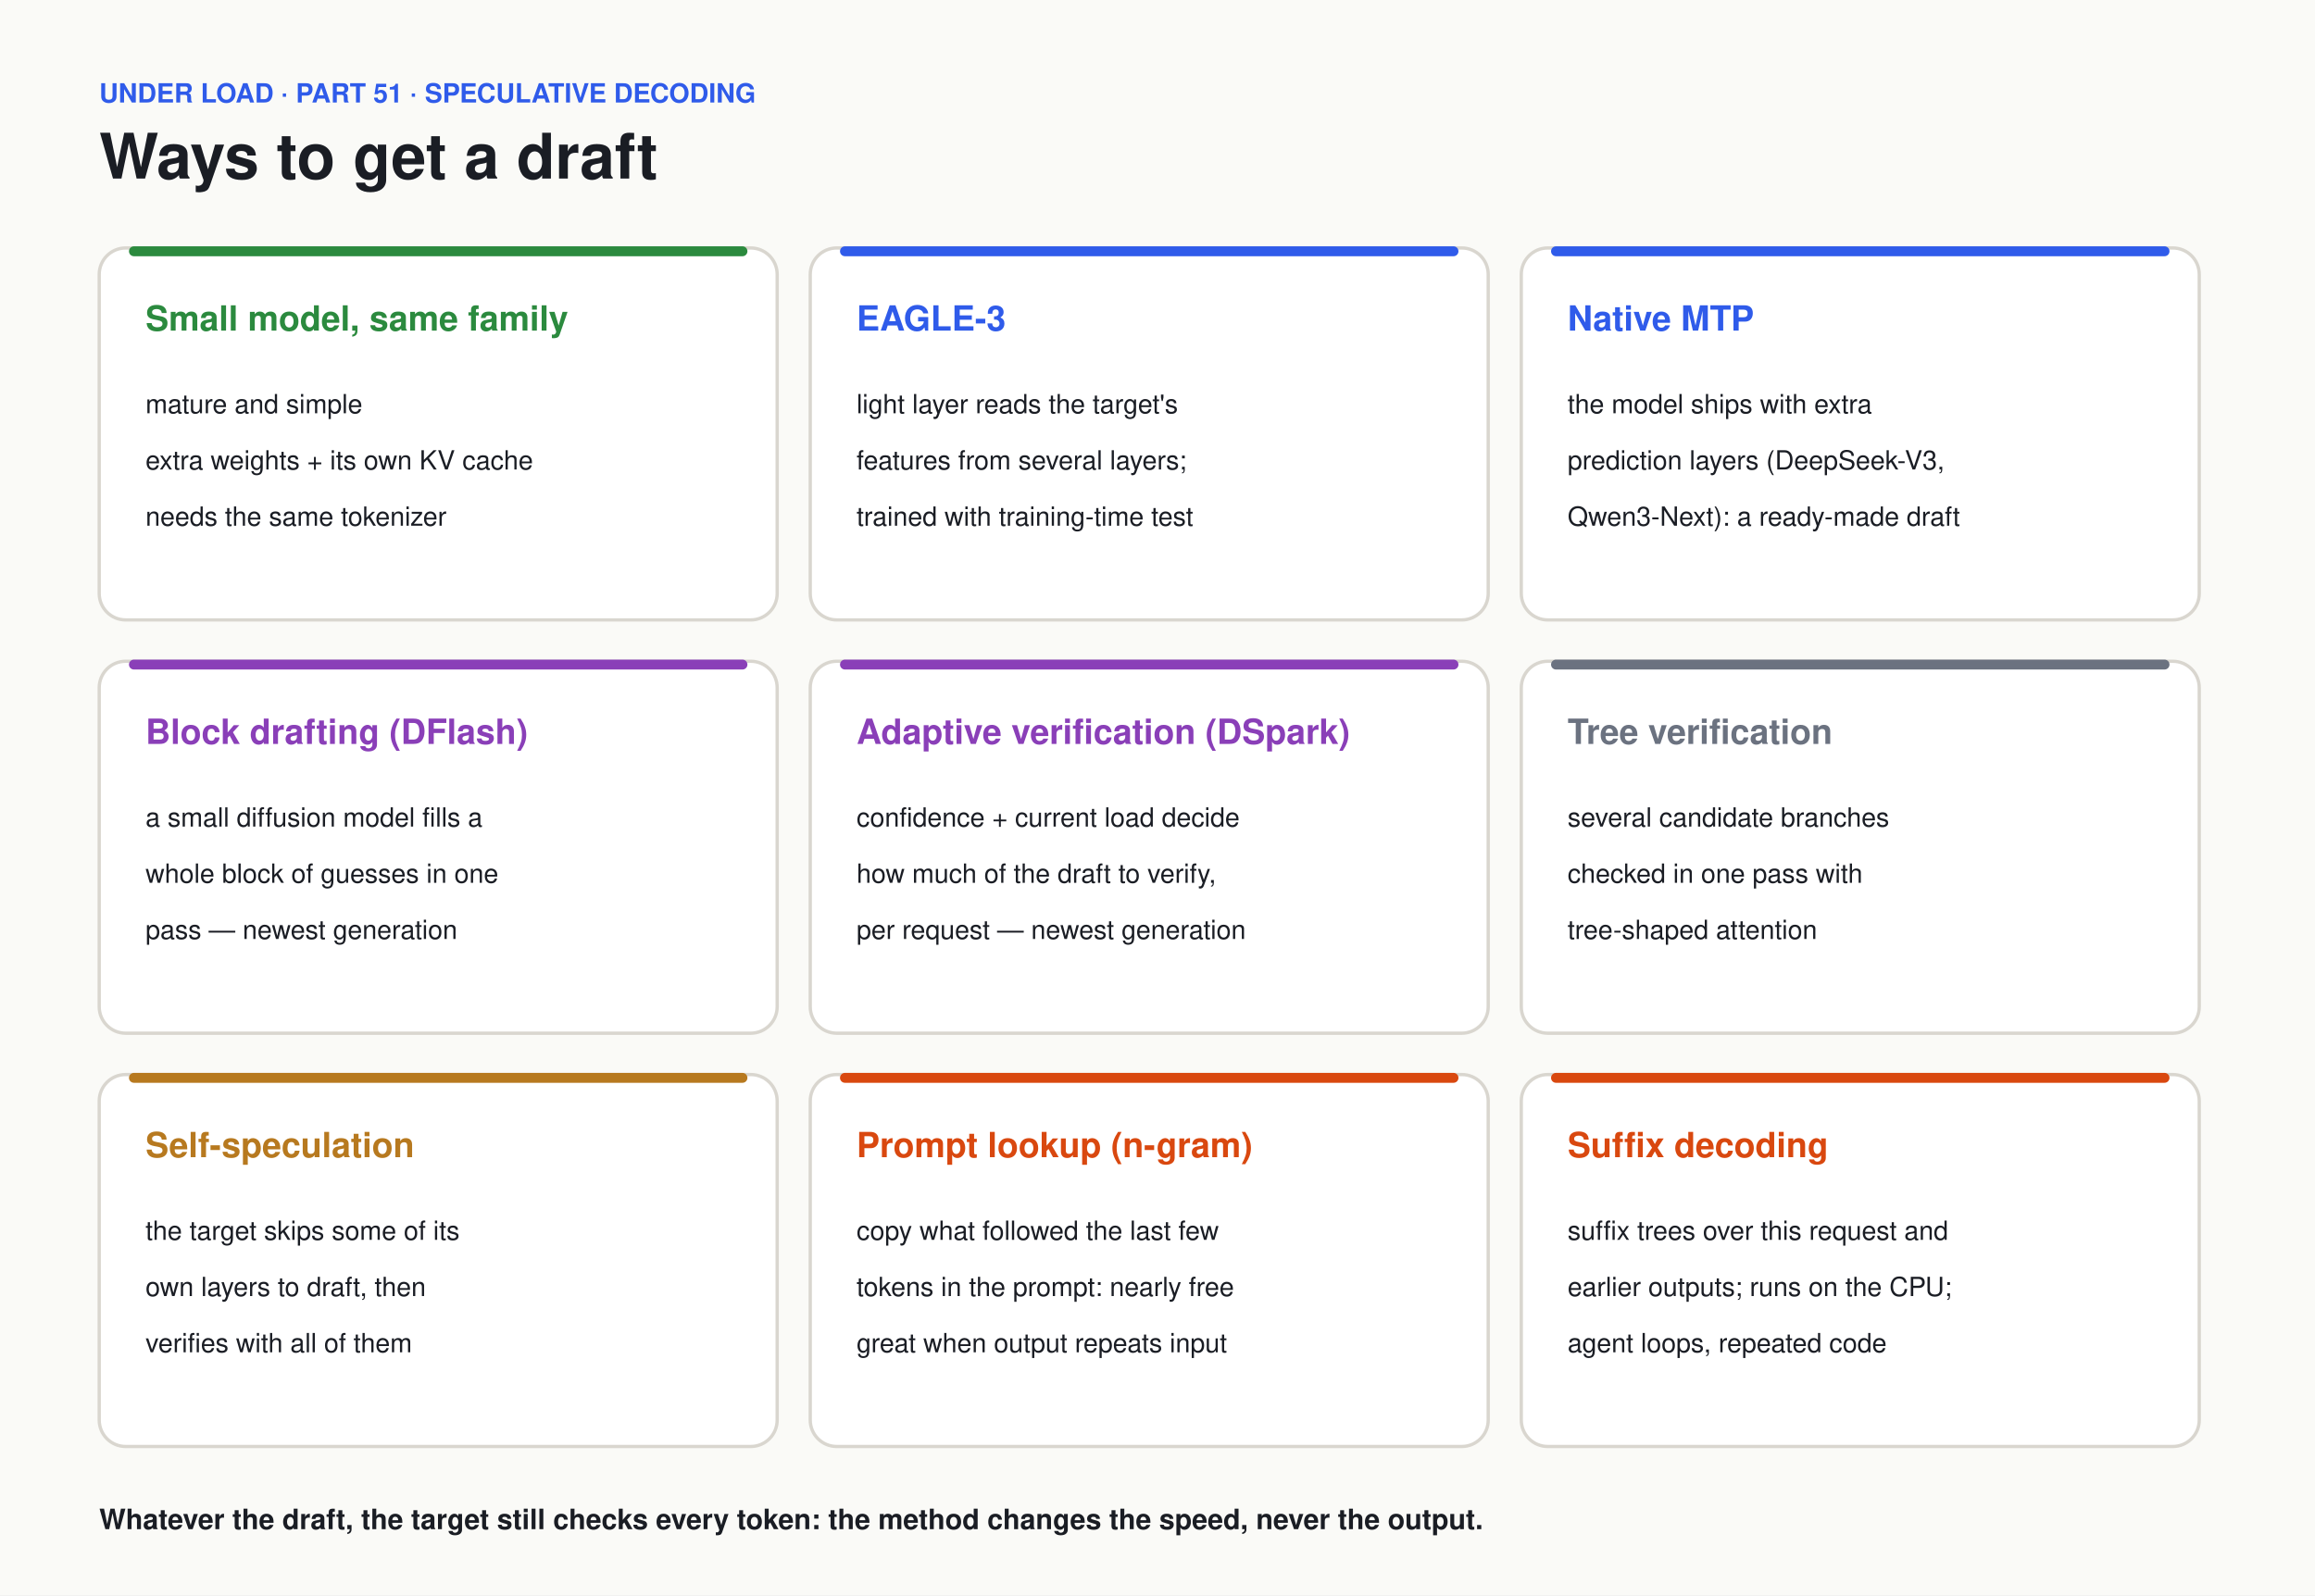
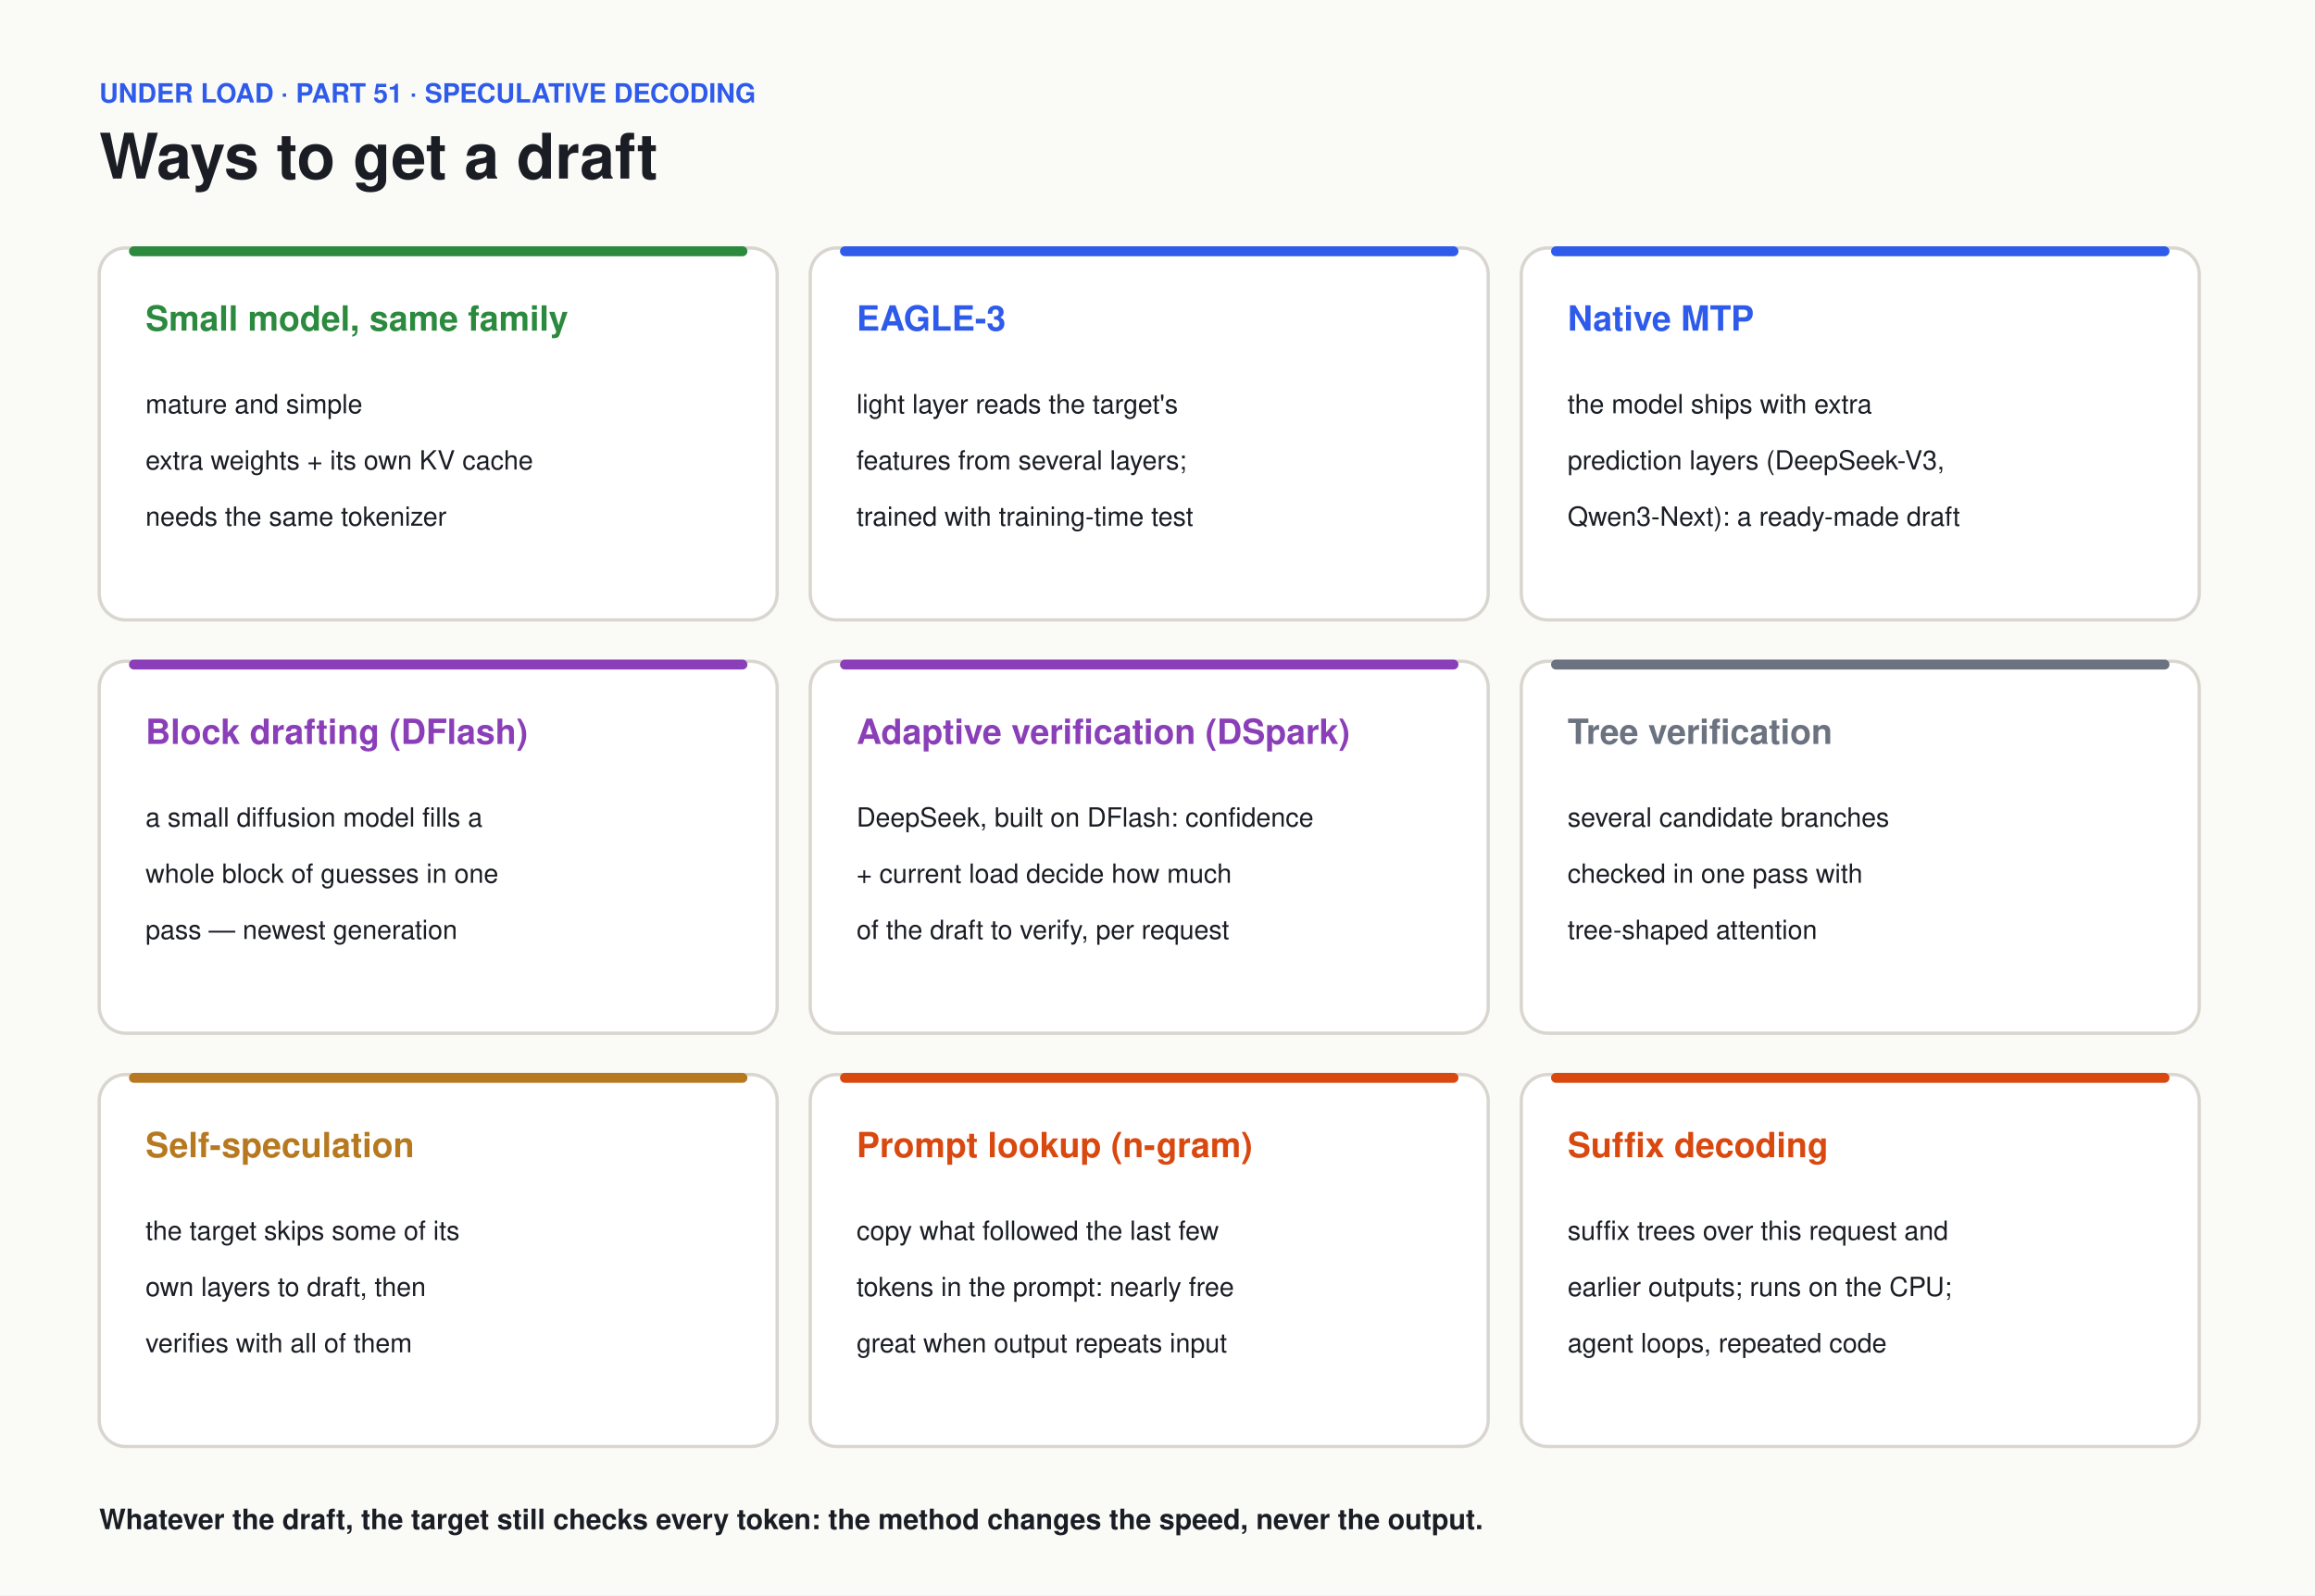
<svg xmlns="http://www.w3.org/2000/svg" width="1400" height="965" viewBox="0 0 1400 965">
  <defs>
    <marker id="a-1A1D24" viewBox="0 0 10 10" refX="8" refY="5" markerWidth="7" markerHeight="7" orient="auto-start-reverse">
      <path d="M0,0 L10,5 L0,10 z" fill="#1A1D24" />
    </marker>
    <marker id="a-6B7280" viewBox="0 0 10 10" refX="8" refY="5" markerWidth="7" markerHeight="7" orient="auto-start-reverse">
      <path d="M0,0 L10,5 L0,10 z" fill="#6B7280" />
    </marker>
    <marker id="a-2F5BEA" viewBox="0 0 10 10" refX="8" refY="5" markerWidth="7" markerHeight="7" orient="auto-start-reverse">
      <path d="M0,0 L10,5 L0,10 z" fill="#2F5BEA" />
    </marker>
    <marker id="a-D9480F" viewBox="0 0 10 10" refX="8" refY="5" markerWidth="7" markerHeight="7" orient="auto-start-reverse">
      <path d="M0,0 L10,5 L0,10 z" fill="#D9480F" />
    </marker>
    <marker id="a-2B8A3E" viewBox="0 0 10 10" refX="8" refY="5" markerWidth="7" markerHeight="7" orient="auto-start-reverse">
      <path d="M0,0 L10,5 L0,10 z" fill="#2B8A3E" />
    </marker>
    <marker id="a-B7791F" viewBox="0 0 10 10" refX="8" refY="5" markerWidth="7" markerHeight="7" orient="auto-start-reverse">
      <path d="M0,0 L10,5 L0,10 z" fill="#B7791F" />
    </marker>
    <marker id="a-D9D6CF" viewBox="0 0 10 10" refX="8" refY="5" markerWidth="7" markerHeight="7" orient="auto-start-reverse">
      <path d="M0,0 L10,5 L0,10 z" fill="#D9D6CF" />
    </marker>
  </defs>
  <rect width="1400" height="965" fill="#FAFAF7" />
  <text x="60" y="62" font-family="Helvetica Neue, Helvetica, Arial, sans-serif" font-size="16" font-weight="700" fill="#2F5BEA" text-anchor="start">UNDER LOAD · PART 51 · SPECULATIVE DECODING</text>
  <text x="60" y="108" font-family="Helvetica Neue, Helvetica, Arial, sans-serif" font-size="38" font-weight="700" fill="#1A1D24" text-anchor="start">Ways to get a draft</text>
  <rect x="60" y="150" width="410" height="225" rx="16" fill="#FFFFFF" stroke="#D9D6CF" stroke-width="2" opacity="1" />
  <rect x="78" y="149" width="374" height="6" rx="3" fill="#2B8A3E" />
  <text x="88" y="200" font-family="Helvetica Neue, Helvetica, Arial, sans-serif" font-size="21" font-weight="700" fill="#2B8A3E" text-anchor="start">Small model, same family</text>
  <text x="88" y="250" font-family="Helvetica Neue, Helvetica, Arial, sans-serif" font-size="16" font-weight="400" fill="#1A1D24" text-anchor="start">mature and simple</text>
  <text x="88" y="284" font-family="Helvetica Neue, Helvetica, Arial, sans-serif" font-size="16" font-weight="400" fill="#1A1D24" text-anchor="start">extra weights + its own KV cache</text>
  <text x="88" y="318" font-family="Helvetica Neue, Helvetica, Arial, sans-serif" font-size="16" font-weight="400" fill="#1A1D24" text-anchor="start">needs the same tokenizer</text>
  <rect x="490" y="150" width="410" height="225" rx="16" fill="#FFFFFF" stroke="#D9D6CF" stroke-width="2" opacity="1" />
  <rect x="508" y="149" width="374" height="6" rx="3" fill="#2F5BEA" />
  <text x="518" y="200" font-family="Helvetica Neue, Helvetica, Arial, sans-serif" font-size="21" font-weight="700" fill="#2F5BEA" text-anchor="start">EAGLE-3</text>
  <text x="518" y="250" font-family="Helvetica Neue, Helvetica, Arial, sans-serif" font-size="16" font-weight="400" fill="#1A1D24" text-anchor="start">light layer reads the target's</text>
  <text x="518" y="284" font-family="Helvetica Neue, Helvetica, Arial, sans-serif" font-size="16" font-weight="400" fill="#1A1D24" text-anchor="start">features from several layers;</text>
  <text x="518" y="318" font-family="Helvetica Neue, Helvetica, Arial, sans-serif" font-size="16" font-weight="400" fill="#1A1D24" text-anchor="start">trained with training-time test</text>
  <rect x="920" y="150" width="410" height="225" rx="16" fill="#FFFFFF" stroke="#D9D6CF" stroke-width="2" opacity="1" />
  <rect x="938" y="149" width="374" height="6" rx="3" fill="#2F5BEA" />
  <text x="948" y="200" font-family="Helvetica Neue, Helvetica, Arial, sans-serif" font-size="21" font-weight="700" fill="#2F5BEA" text-anchor="start">Native MTP</text>
  <text x="948" y="250" font-family="Helvetica Neue, Helvetica, Arial, sans-serif" font-size="16" font-weight="400" fill="#1A1D24" text-anchor="start">the model ships with extra</text>
  <text x="948" y="284" font-family="Helvetica Neue, Helvetica, Arial, sans-serif" font-size="16" font-weight="400" fill="#1A1D24" text-anchor="start">prediction layers (DeepSeek-V3,</text>
  <text x="948" y="318" font-family="Helvetica Neue, Helvetica, Arial, sans-serif" font-size="16" font-weight="400" fill="#1A1D24" text-anchor="start">Qwen3-Next): a ready-made draft</text>
  <rect x="60" y="400" width="410" height="225" rx="16" fill="#FFFFFF" stroke="#D9D6CF" stroke-width="2" opacity="1" />
  <rect x="78" y="399" width="374" height="6" rx="3" fill="#8A3FB8" />
  <text x="88" y="450" font-family="Helvetica Neue, Helvetica, Arial, sans-serif" font-size="21" font-weight="700" fill="#8A3FB8" text-anchor="start">Block drafting (DFlash)</text>
  <text x="88" y="500" font-family="Helvetica Neue, Helvetica, Arial, sans-serif" font-size="16" font-weight="400" fill="#1A1D24" text-anchor="start">a small diffusion model fills a</text>
  <text x="88" y="534" font-family="Helvetica Neue, Helvetica, Arial, sans-serif" font-size="16" font-weight="400" fill="#1A1D24" text-anchor="start">whole block of guesses in one</text>
  <text x="88" y="568" font-family="Helvetica Neue, Helvetica, Arial, sans-serif" font-size="16" font-weight="400" fill="#1A1D24" text-anchor="start">pass — newest generation</text>
  <rect x="490" y="400" width="410" height="225" rx="16" fill="#FFFFFF" stroke="#D9D6CF" stroke-width="2" opacity="1" />
  <rect x="508" y="399" width="374" height="6" rx="3" fill="#8A3FB8" />
  <text x="518" y="450" font-family="Helvetica Neue, Helvetica, Arial, sans-serif" font-size="21" font-weight="700" fill="#8A3FB8" text-anchor="start">Adaptive verification (DSpark)</text>
-   <text x="518" y="500" font-family="Helvetica Neue, Helvetica, Arial, sans-serif" font-size="16" font-weight="400" fill="#1A1D24" text-anchor="start">confidence + current load decide</text>
-   <text x="518" y="534" font-family="Helvetica Neue, Helvetica, Arial, sans-serif" font-size="16" font-weight="400" fill="#1A1D24" text-anchor="start">how much of the draft to verify,</text>
-   <text x="518" y="568" font-family="Helvetica Neue, Helvetica, Arial, sans-serif" font-size="16" font-weight="400" fill="#1A1D24" text-anchor="start">per request — newest generation</text>
+   <text x="518" y="500" font-family="Helvetica Neue, Helvetica, Arial, sans-serif" font-size="16" font-weight="400" fill="#1A1D24" text-anchor="start">DeepSeek, built on DFlash: confidence</text>
+   <text x="518" y="534" font-family="Helvetica Neue, Helvetica, Arial, sans-serif" font-size="16" font-weight="400" fill="#1A1D24" text-anchor="start">+ current load decide how much</text>
+   <text x="518" y="568" font-family="Helvetica Neue, Helvetica, Arial, sans-serif" font-size="16" font-weight="400" fill="#1A1D24" text-anchor="start">of the draft to verify, per request</text>
  <rect x="920" y="400" width="410" height="225" rx="16" fill="#FFFFFF" stroke="#D9D6CF" stroke-width="2" opacity="1" />
  <rect x="938" y="399" width="374" height="6" rx="3" fill="#6B7280" />
  <text x="948" y="450" font-family="Helvetica Neue, Helvetica, Arial, sans-serif" font-size="21" font-weight="700" fill="#6B7280" text-anchor="start">Tree verification</text>
  <text x="948" y="500" font-family="Helvetica Neue, Helvetica, Arial, sans-serif" font-size="16" font-weight="400" fill="#1A1D24" text-anchor="start">several candidate branches</text>
  <text x="948" y="534" font-family="Helvetica Neue, Helvetica, Arial, sans-serif" font-size="16" font-weight="400" fill="#1A1D24" text-anchor="start">checked in one pass with</text>
  <text x="948" y="568" font-family="Helvetica Neue, Helvetica, Arial, sans-serif" font-size="16" font-weight="400" fill="#1A1D24" text-anchor="start">tree-shaped attention</text>
  <rect x="60" y="650" width="410" height="225" rx="16" fill="#FFFFFF" stroke="#D9D6CF" stroke-width="2" opacity="1" />
  <rect x="78" y="649" width="374" height="6" rx="3" fill="#B7791F" />
  <text x="88" y="700" font-family="Helvetica Neue, Helvetica, Arial, sans-serif" font-size="21" font-weight="700" fill="#B7791F" text-anchor="start">Self-speculation</text>
  <text x="88" y="750" font-family="Helvetica Neue, Helvetica, Arial, sans-serif" font-size="16" font-weight="400" fill="#1A1D24" text-anchor="start">the target skips some of its</text>
  <text x="88" y="784" font-family="Helvetica Neue, Helvetica, Arial, sans-serif" font-size="16" font-weight="400" fill="#1A1D24" text-anchor="start">own layers to draft, then</text>
  <text x="88" y="818" font-family="Helvetica Neue, Helvetica, Arial, sans-serif" font-size="16" font-weight="400" fill="#1A1D24" text-anchor="start">verifies with all of them</text>
  <rect x="490" y="650" width="410" height="225" rx="16" fill="#FFFFFF" stroke="#D9D6CF" stroke-width="2" opacity="1" />
  <rect x="508" y="649" width="374" height="6" rx="3" fill="#D9480F" />
  <text x="518" y="700" font-family="Helvetica Neue, Helvetica, Arial, sans-serif" font-size="21" font-weight="700" fill="#D9480F" text-anchor="start">Prompt lookup (n-gram)</text>
  <text x="518" y="750" font-family="Helvetica Neue, Helvetica, Arial, sans-serif" font-size="16" font-weight="400" fill="#1A1D24" text-anchor="start">copy what followed the last few</text>
  <text x="518" y="784" font-family="Helvetica Neue, Helvetica, Arial, sans-serif" font-size="16" font-weight="400" fill="#1A1D24" text-anchor="start">tokens in the prompt: nearly free</text>
  <text x="518" y="818" font-family="Helvetica Neue, Helvetica, Arial, sans-serif" font-size="16" font-weight="400" fill="#1A1D24" text-anchor="start">great when output repeats input</text>
  <rect x="920" y="650" width="410" height="225" rx="16" fill="#FFFFFF" stroke="#D9D6CF" stroke-width="2" opacity="1" />
  <rect x="938" y="649" width="374" height="6" rx="3" fill="#D9480F" />
  <text x="948" y="700" font-family="Helvetica Neue, Helvetica, Arial, sans-serif" font-size="21" font-weight="700" fill="#D9480F" text-anchor="start">Suffix decoding</text>
  <text x="948" y="750" font-family="Helvetica Neue, Helvetica, Arial, sans-serif" font-size="16" font-weight="400" fill="#1A1D24" text-anchor="start">suffix trees over this request and</text>
  <text x="948" y="784" font-family="Helvetica Neue, Helvetica, Arial, sans-serif" font-size="16" font-weight="400" fill="#1A1D24" text-anchor="start">earlier outputs; runs on the CPU;</text>
  <text x="948" y="818" font-family="Helvetica Neue, Helvetica, Arial, sans-serif" font-size="16" font-weight="400" fill="#1A1D24" text-anchor="start">agent loops, repeated code</text>
  <text x="60" y="925" font-family="Helvetica Neue, Helvetica, Arial, sans-serif" font-size="17" font-weight="700" fill="#1A1D24" text-anchor="start">Whatever the draft, the target still checks every token: the method changes the speed, never the output.</text>
</svg>
